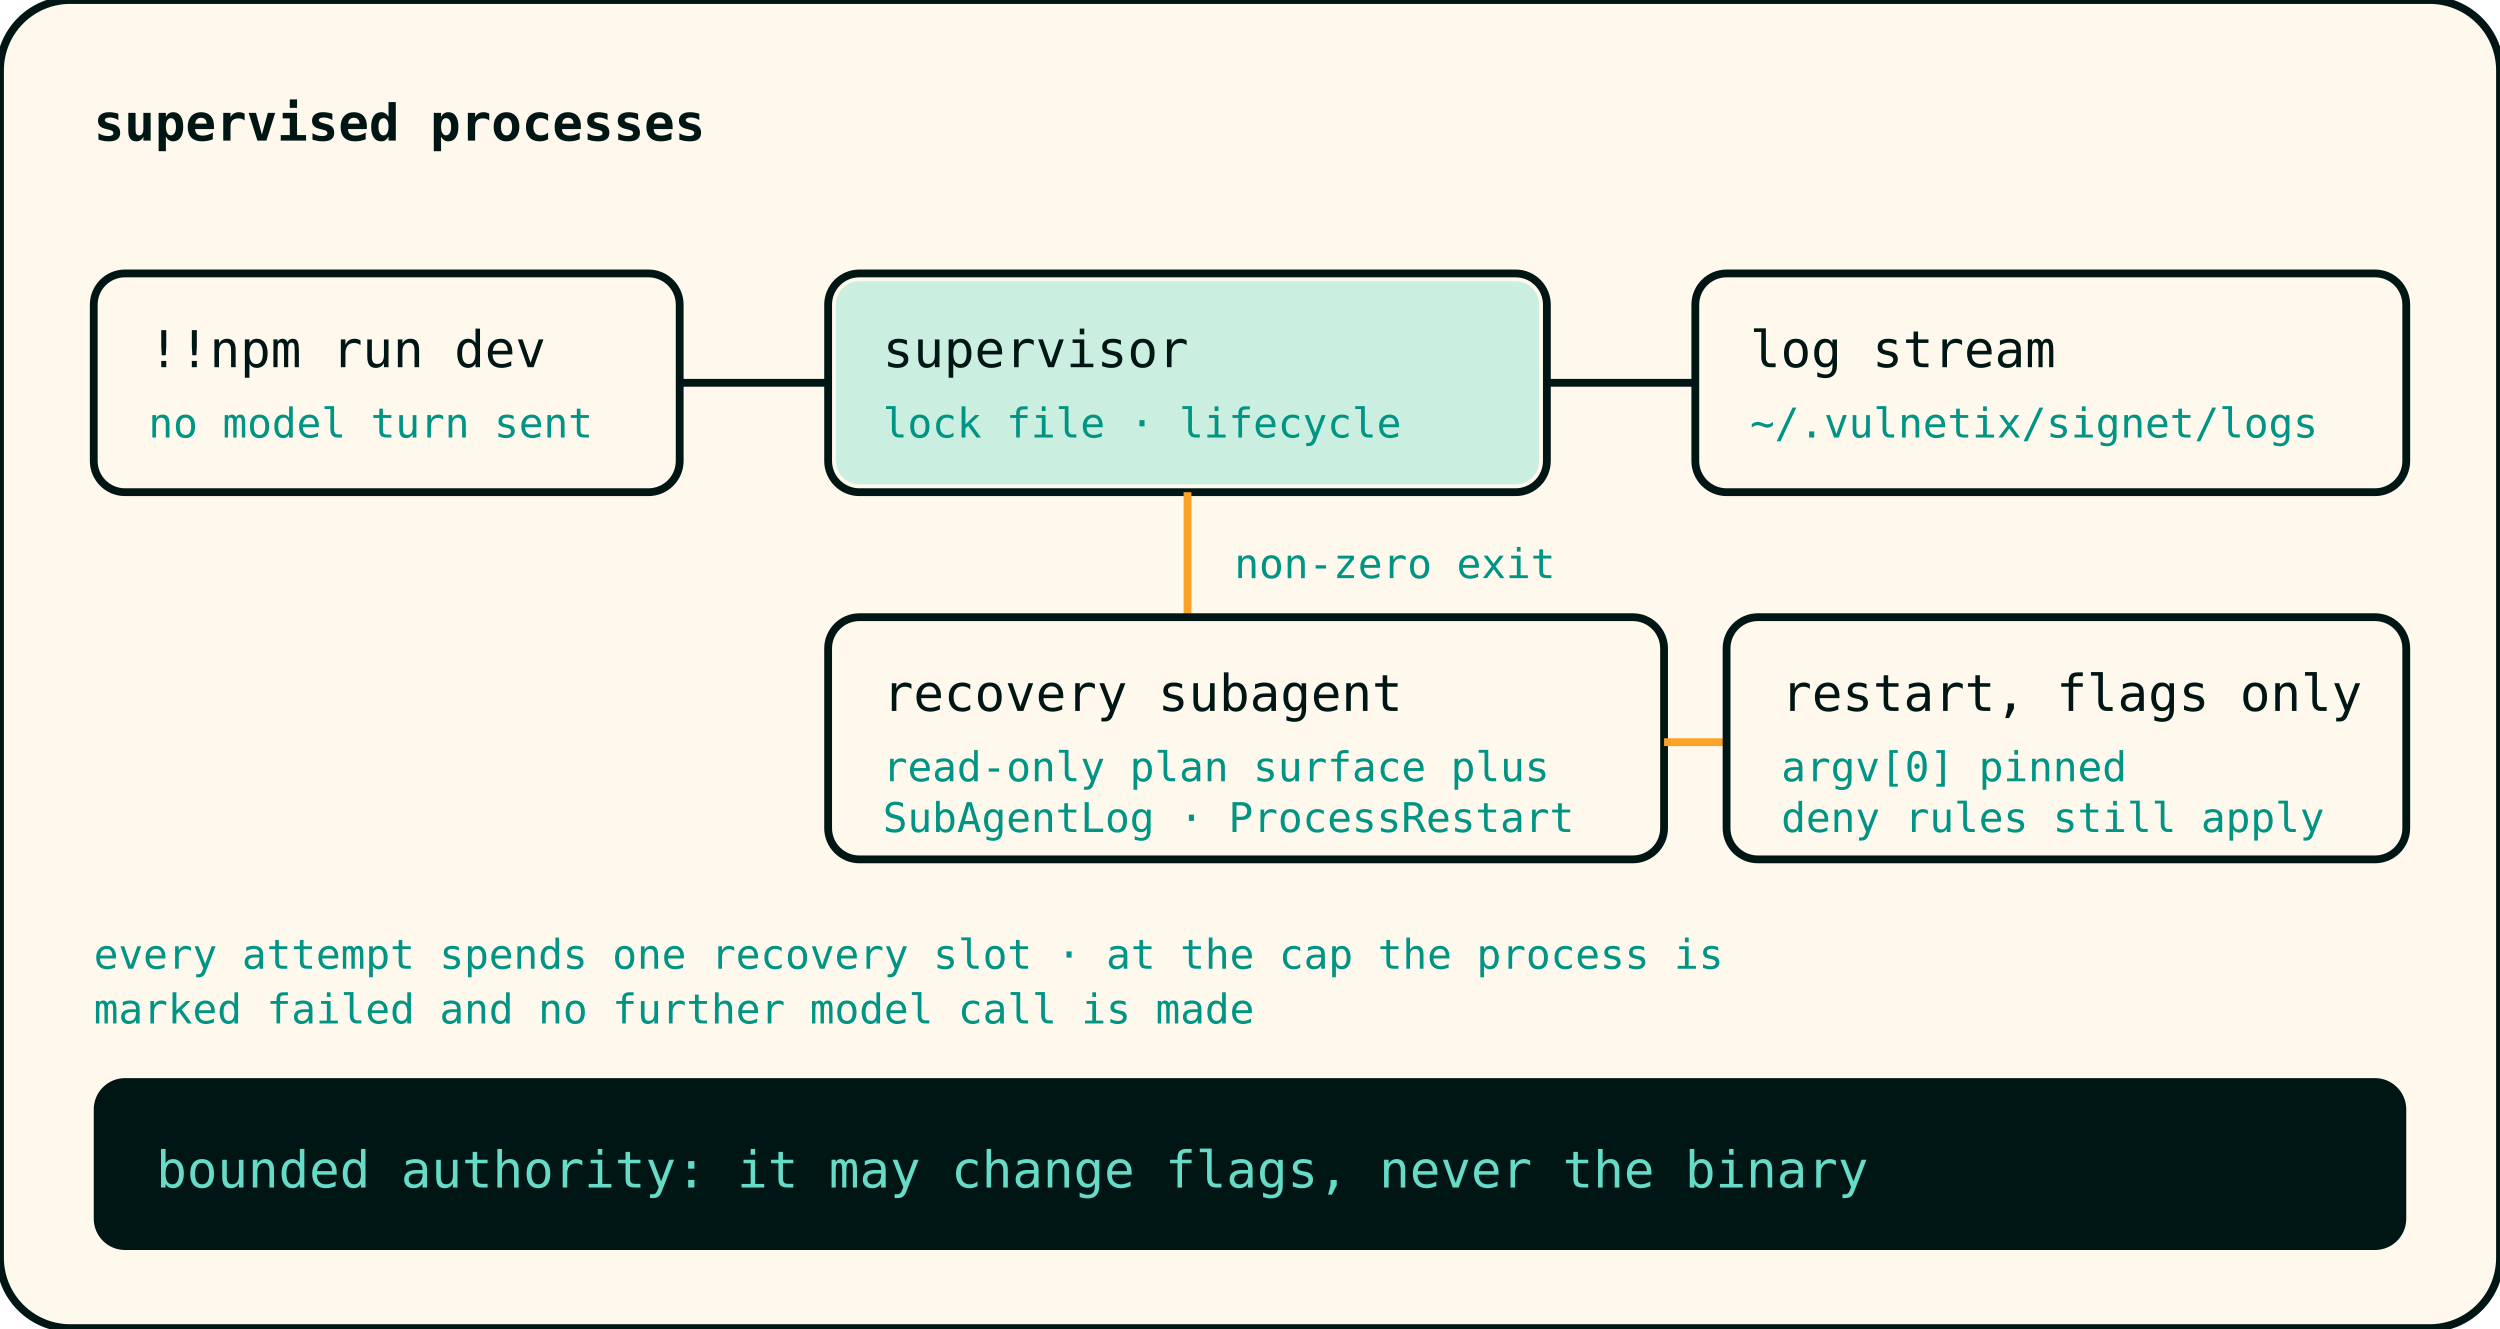
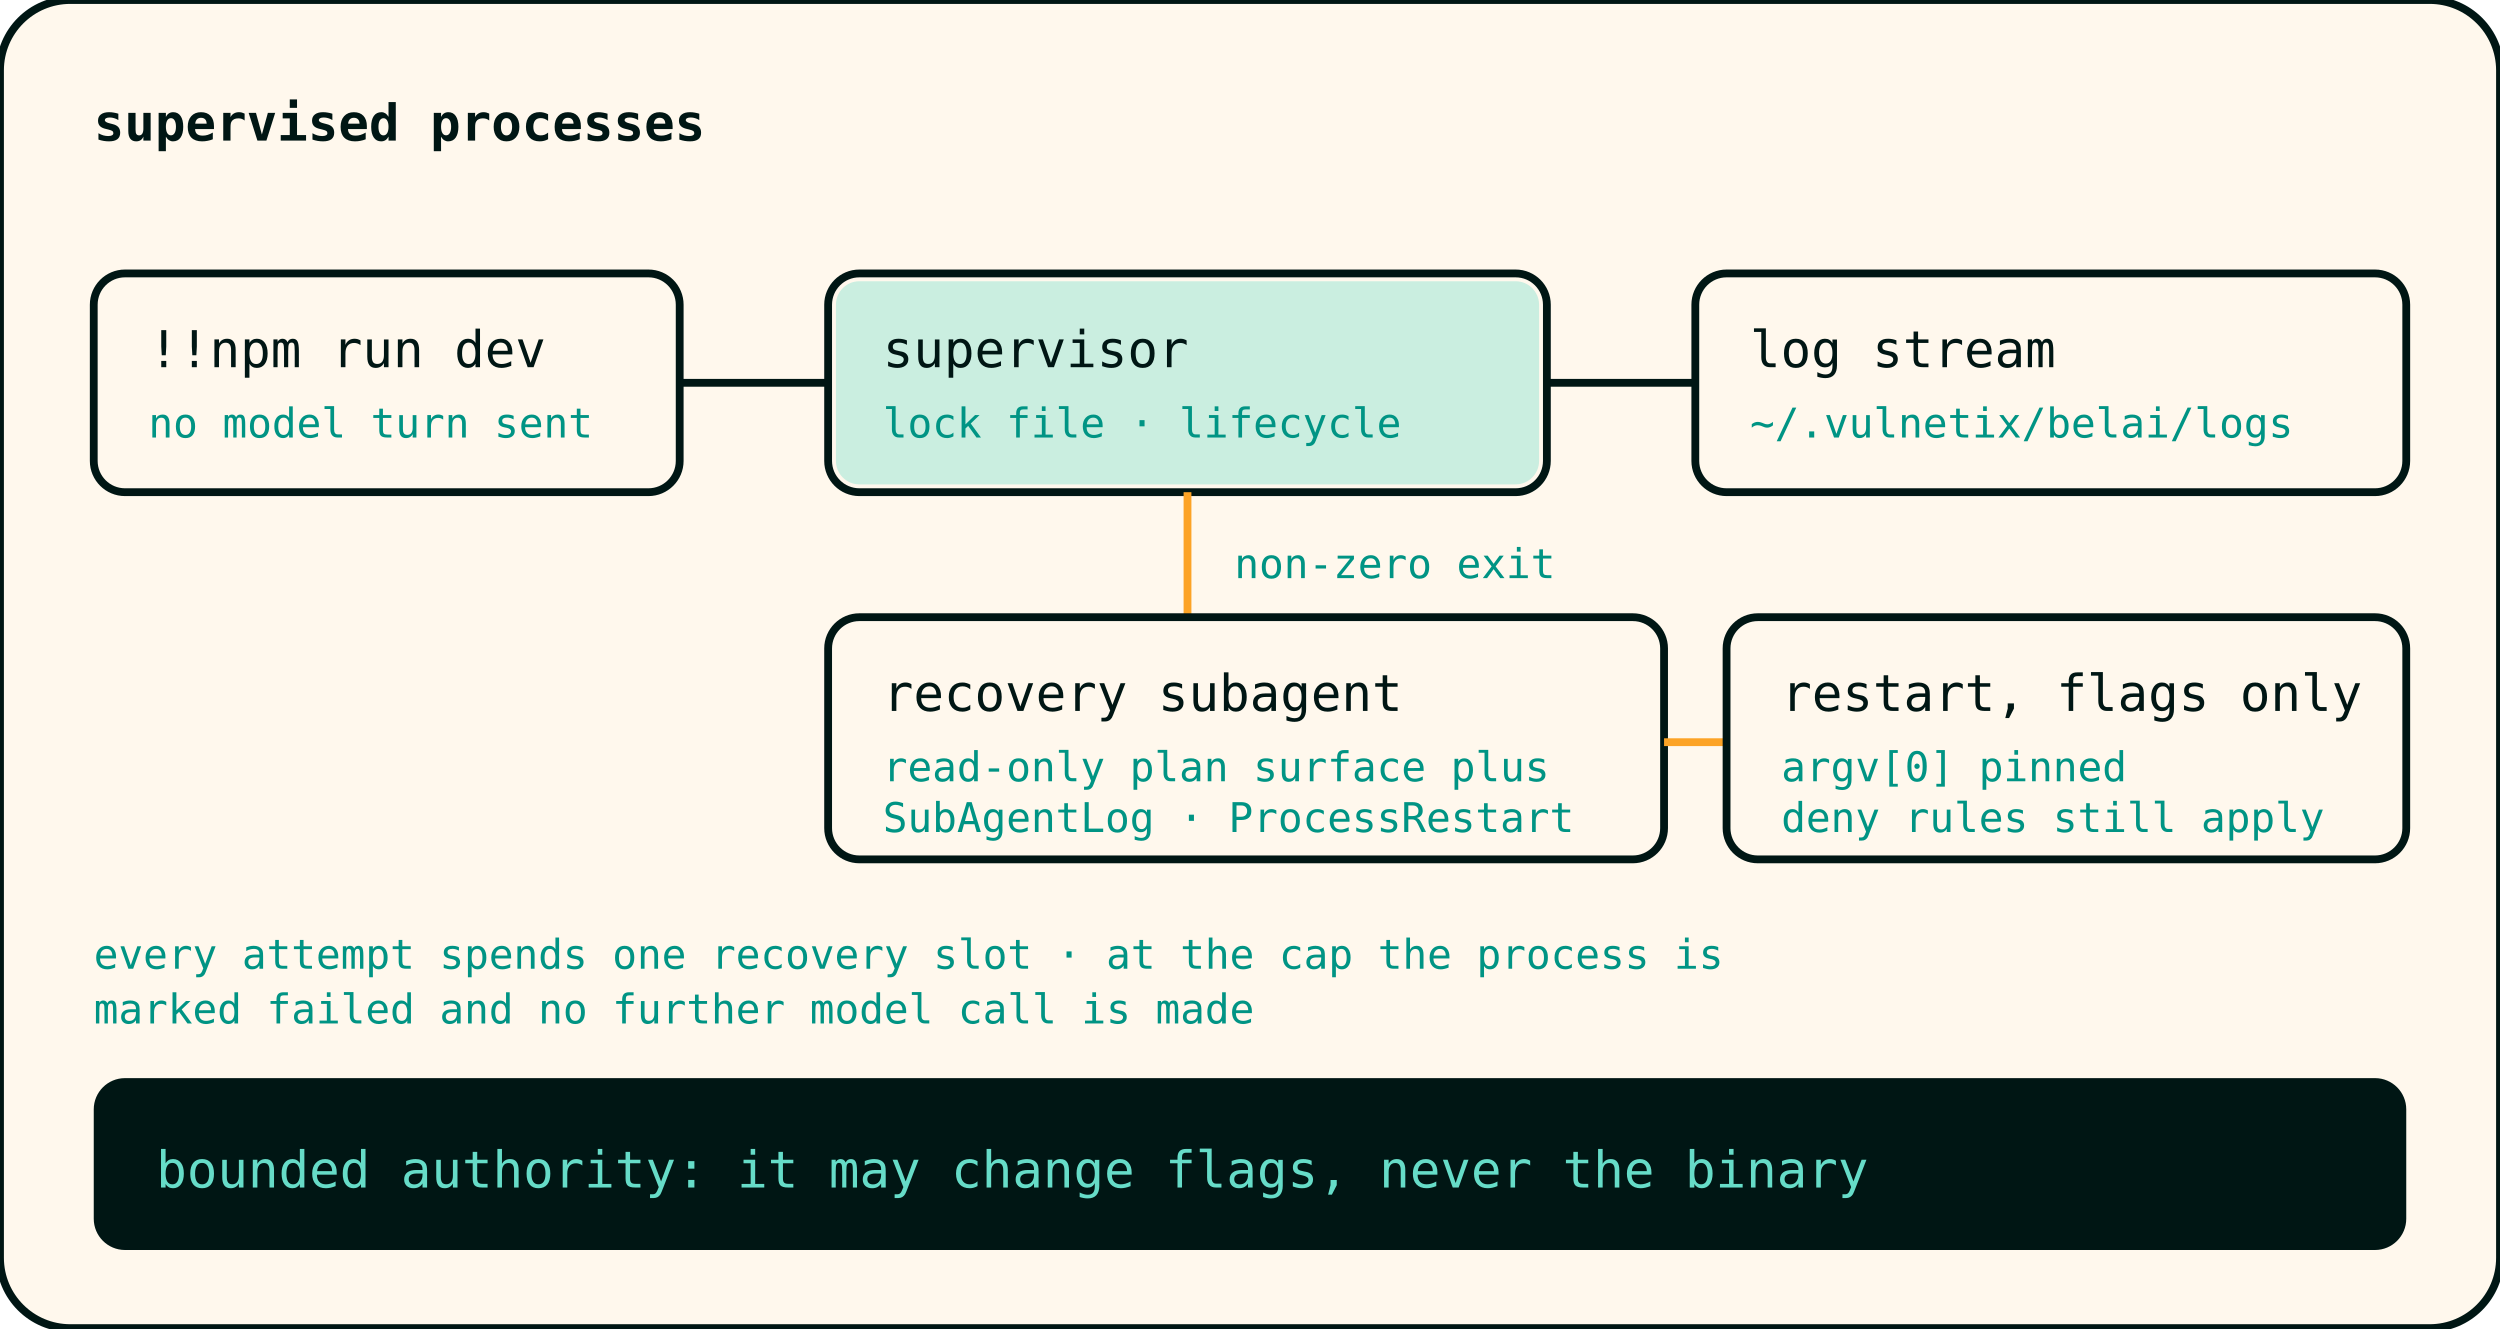
<svg xmlns="http://www.w3.org/2000/svg" viewBox="0 0 640 340" width="640" height="340" role="img" aria-label="Supervised processes: a long-lived command is started by the supervisor, its log is streamed to disk, and a failure wakes a bounded recovery subagent that may only restart with changed flags">
  <style>
    .box { fill: #FFF8ED; stroke: #001614; stroke-width: 2; }
    .lbl { font-family: 'Geist Mono', ui-monospace, monospace; font-size: 13px; fill: #001614; }
    .sub { font-family: 'Geist Mono', ui-monospace, monospace; font-size: 10.5px; fill: #009484; }
    .wire { stroke: #001614; stroke-width: 2; fill: none; }
    .warn { stroke: #FCA326; stroke-width: 2; fill: none; }
    .beat { animation: beat 3.6s ease-in-out infinite; }
    @keyframes beat { 0%,100%{ opacity:.4 } 40%,60%{ opacity:.95 } }
    @media (prefers-reduced-motion: reduce){ .beat{ animation:none; opacity:.85 } }
  </style>
  <rect x="0" y="0" width="640" height="340" rx="18" class="box" />
  <text x="24" y="36" class="lbl" font-weight="bold">supervised processes</text>
  <g transform="translate(24 70)">
    <rect width="150" height="56" rx="8" class="box" />
    <text x="14" y="24" class="lbl">!!npm run dev</text>
    <text x="14" y="42" class="sub">no model turn sent</text>
  </g>
  <g transform="translate(212 70)">
    <rect width="184" height="56" rx="8" class="box" />
    <rect class="beat" x="2" y="2" width="180" height="52" rx="6" fill="#66DCC8" opacity="0.35" />
    <text x="14" y="24" class="lbl">supervisor</text>
    <text x="14" y="42" class="sub">lock file · lifecycle</text>
  </g>
  <path class="wire" d="M174 98 H212" />
  <g transform="translate(434 70)">
    <rect width="182" height="56" rx="8" class="box" />
    <text x="14" y="24" class="lbl">log stream</text>
-     <text x="14" y="42" class="sub">~/.vulnetix/signet/logs</text>
+     <text x="14" y="42" class="sub">~/.vulnetix/belai/logs</text>
  </g>
  <path class="wire" d="M396 98 H434" />
  <path class="warn" d="M304 126 V158" />
  <text x="316" y="148" class="sub">non-zero exit</text>
  <g transform="translate(212 158)">
    <rect width="214" height="62" rx="8" class="box" />
    <text x="14" y="24" class="lbl">recovery subagent</text>
    <text x="14" y="42" class="sub">read-only plan surface plus</text>
    <text x="14" y="55" class="sub">SubAgentLog · ProcessRestart</text>
  </g>
  <path class="warn" d="M426 190 H442" />
  <g transform="translate(442 158)">
    <rect width="174" height="62" rx="8" class="box" />
    <text x="14" y="24" class="lbl">restart, flags only</text>
    <text x="14" y="42" class="sub">argv[0] pinned</text>
    <text x="14" y="55" class="sub">deny rules still apply</text>
  </g>
  <text x="24" y="248" class="sub">every attempt spends one recovery slot · at the cap the process is</text>
  <text x="24" y="262" class="sub">marked failed and no further model call is made</text>
  <g transform="translate(24 276)">
    <rect width="592" height="44" rx="8" fill="#001614" />
    <text x="16" y="28" font-family="'Geist Mono', ui-monospace, monospace" font-size="13" fill="#66DCC8">bounded authority: it may change flags, never the binary</text>
  </g>
</svg>
